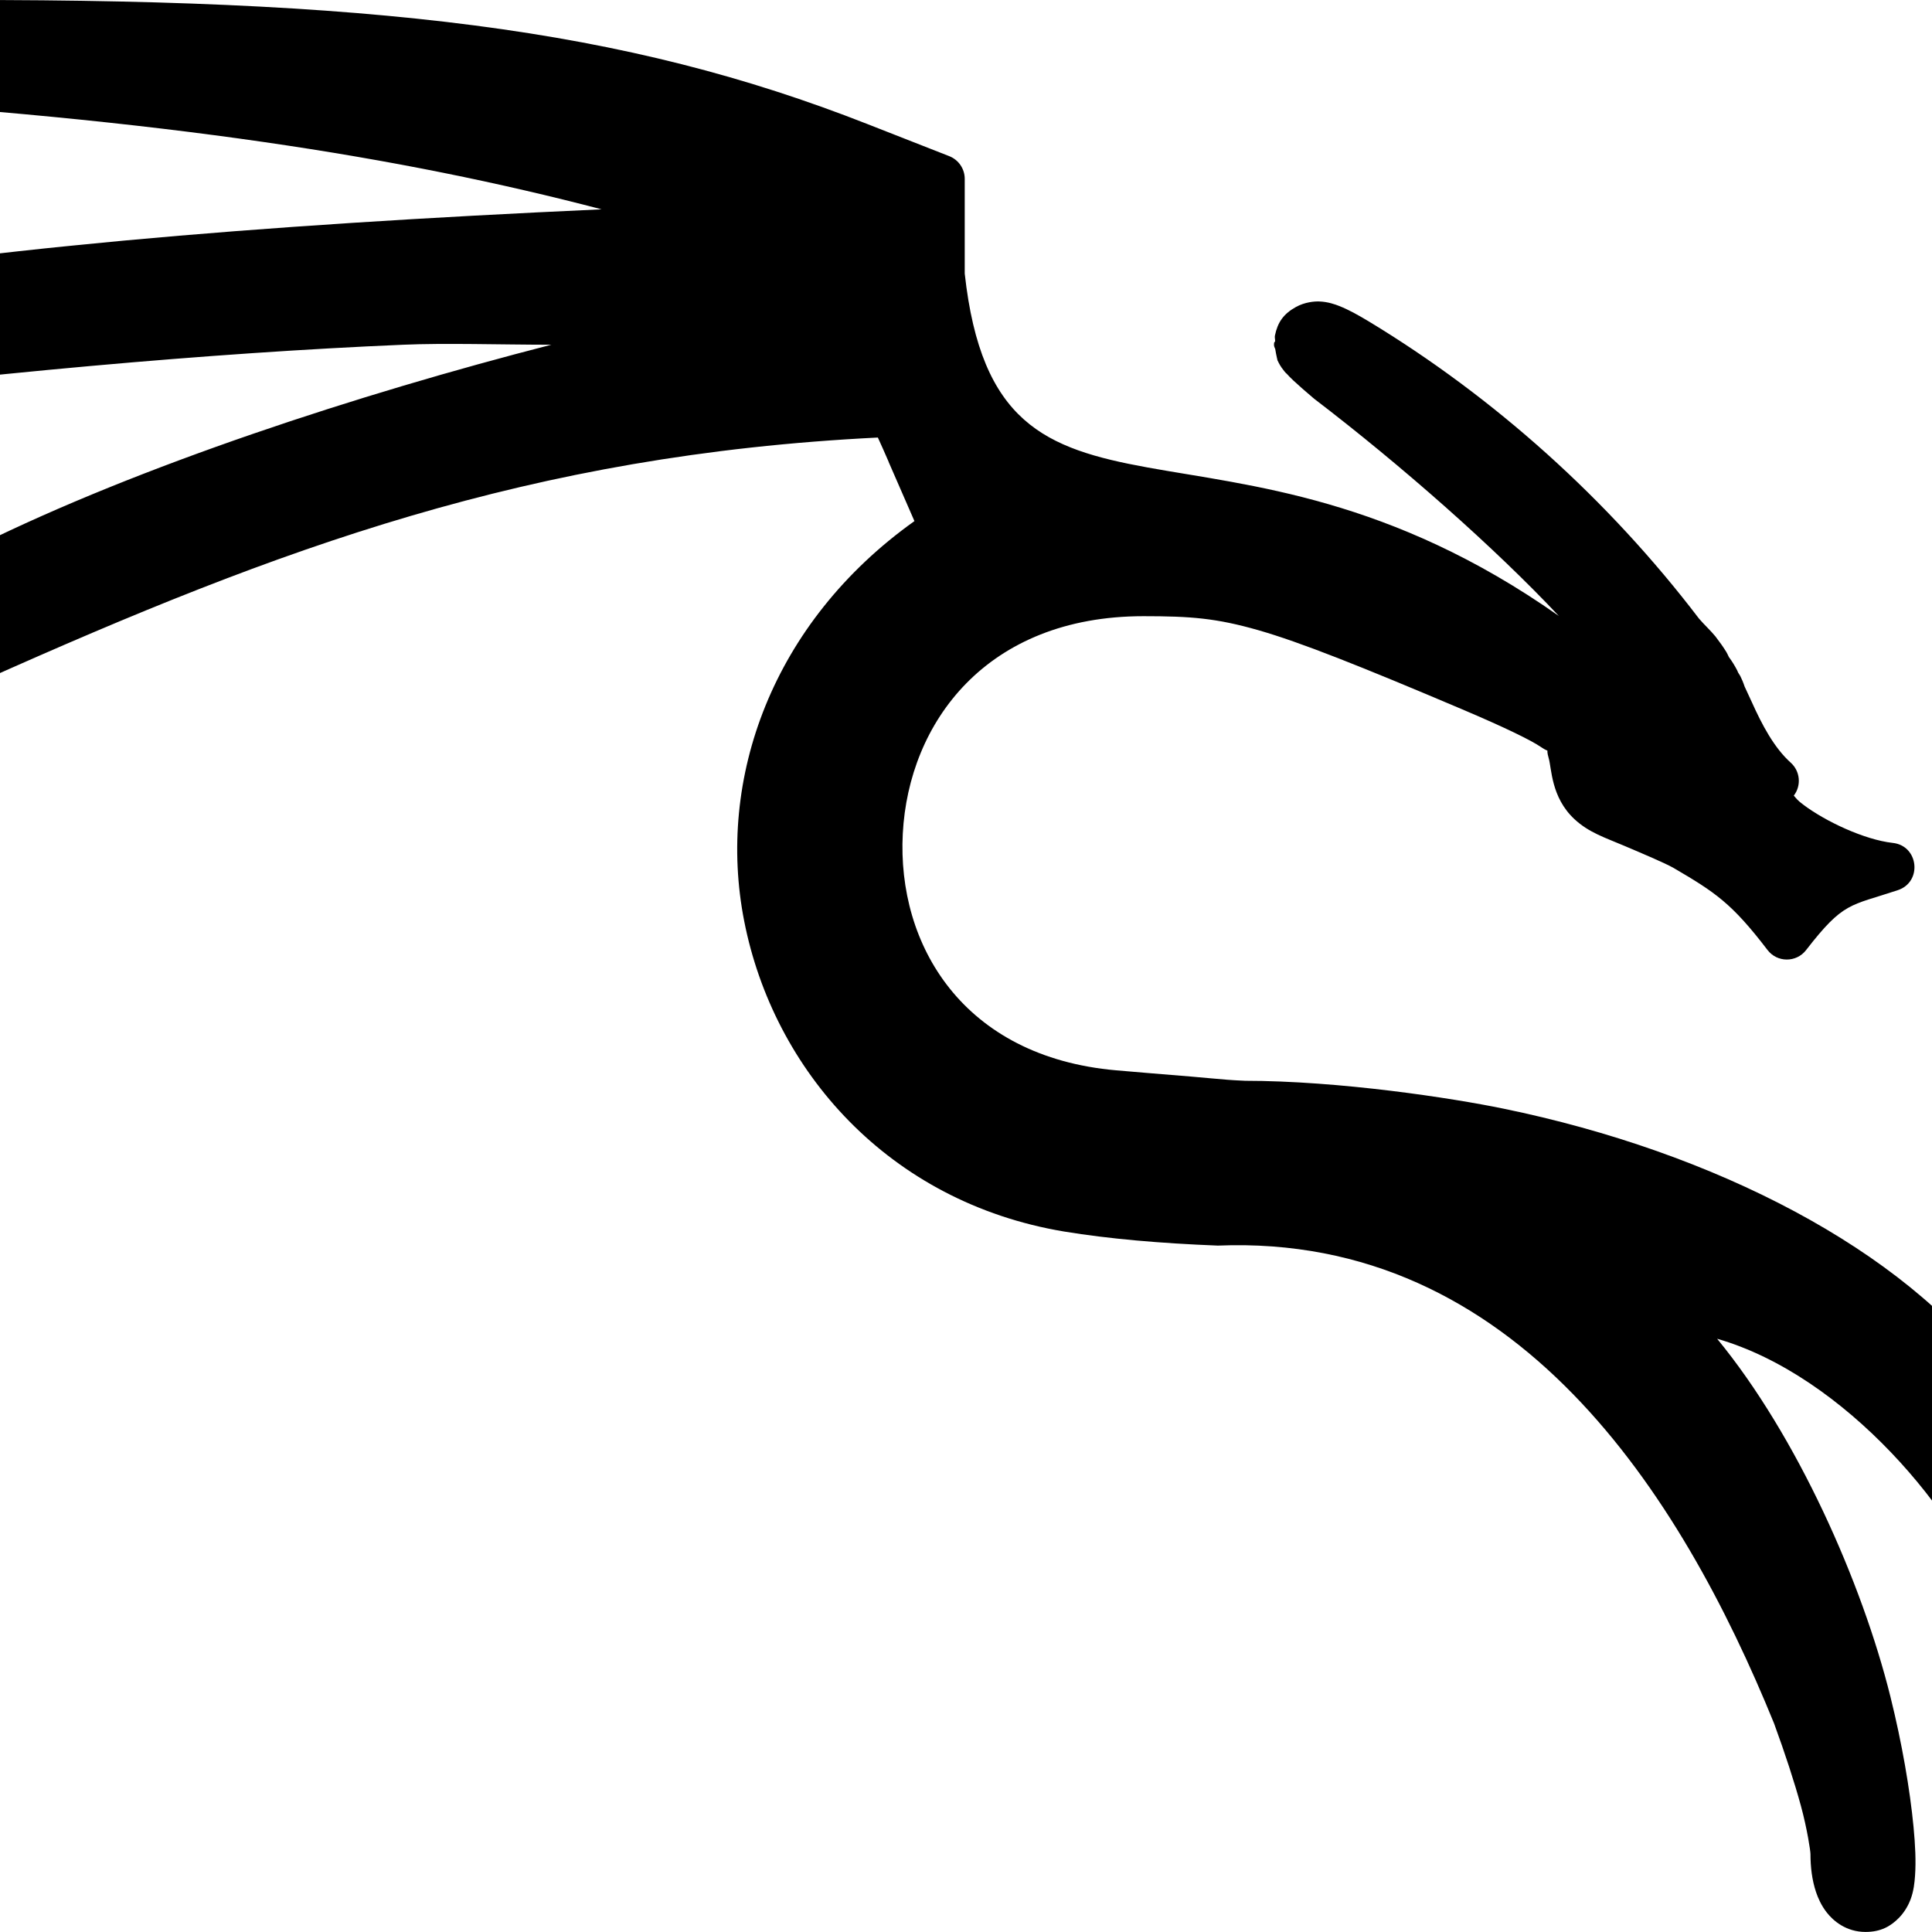
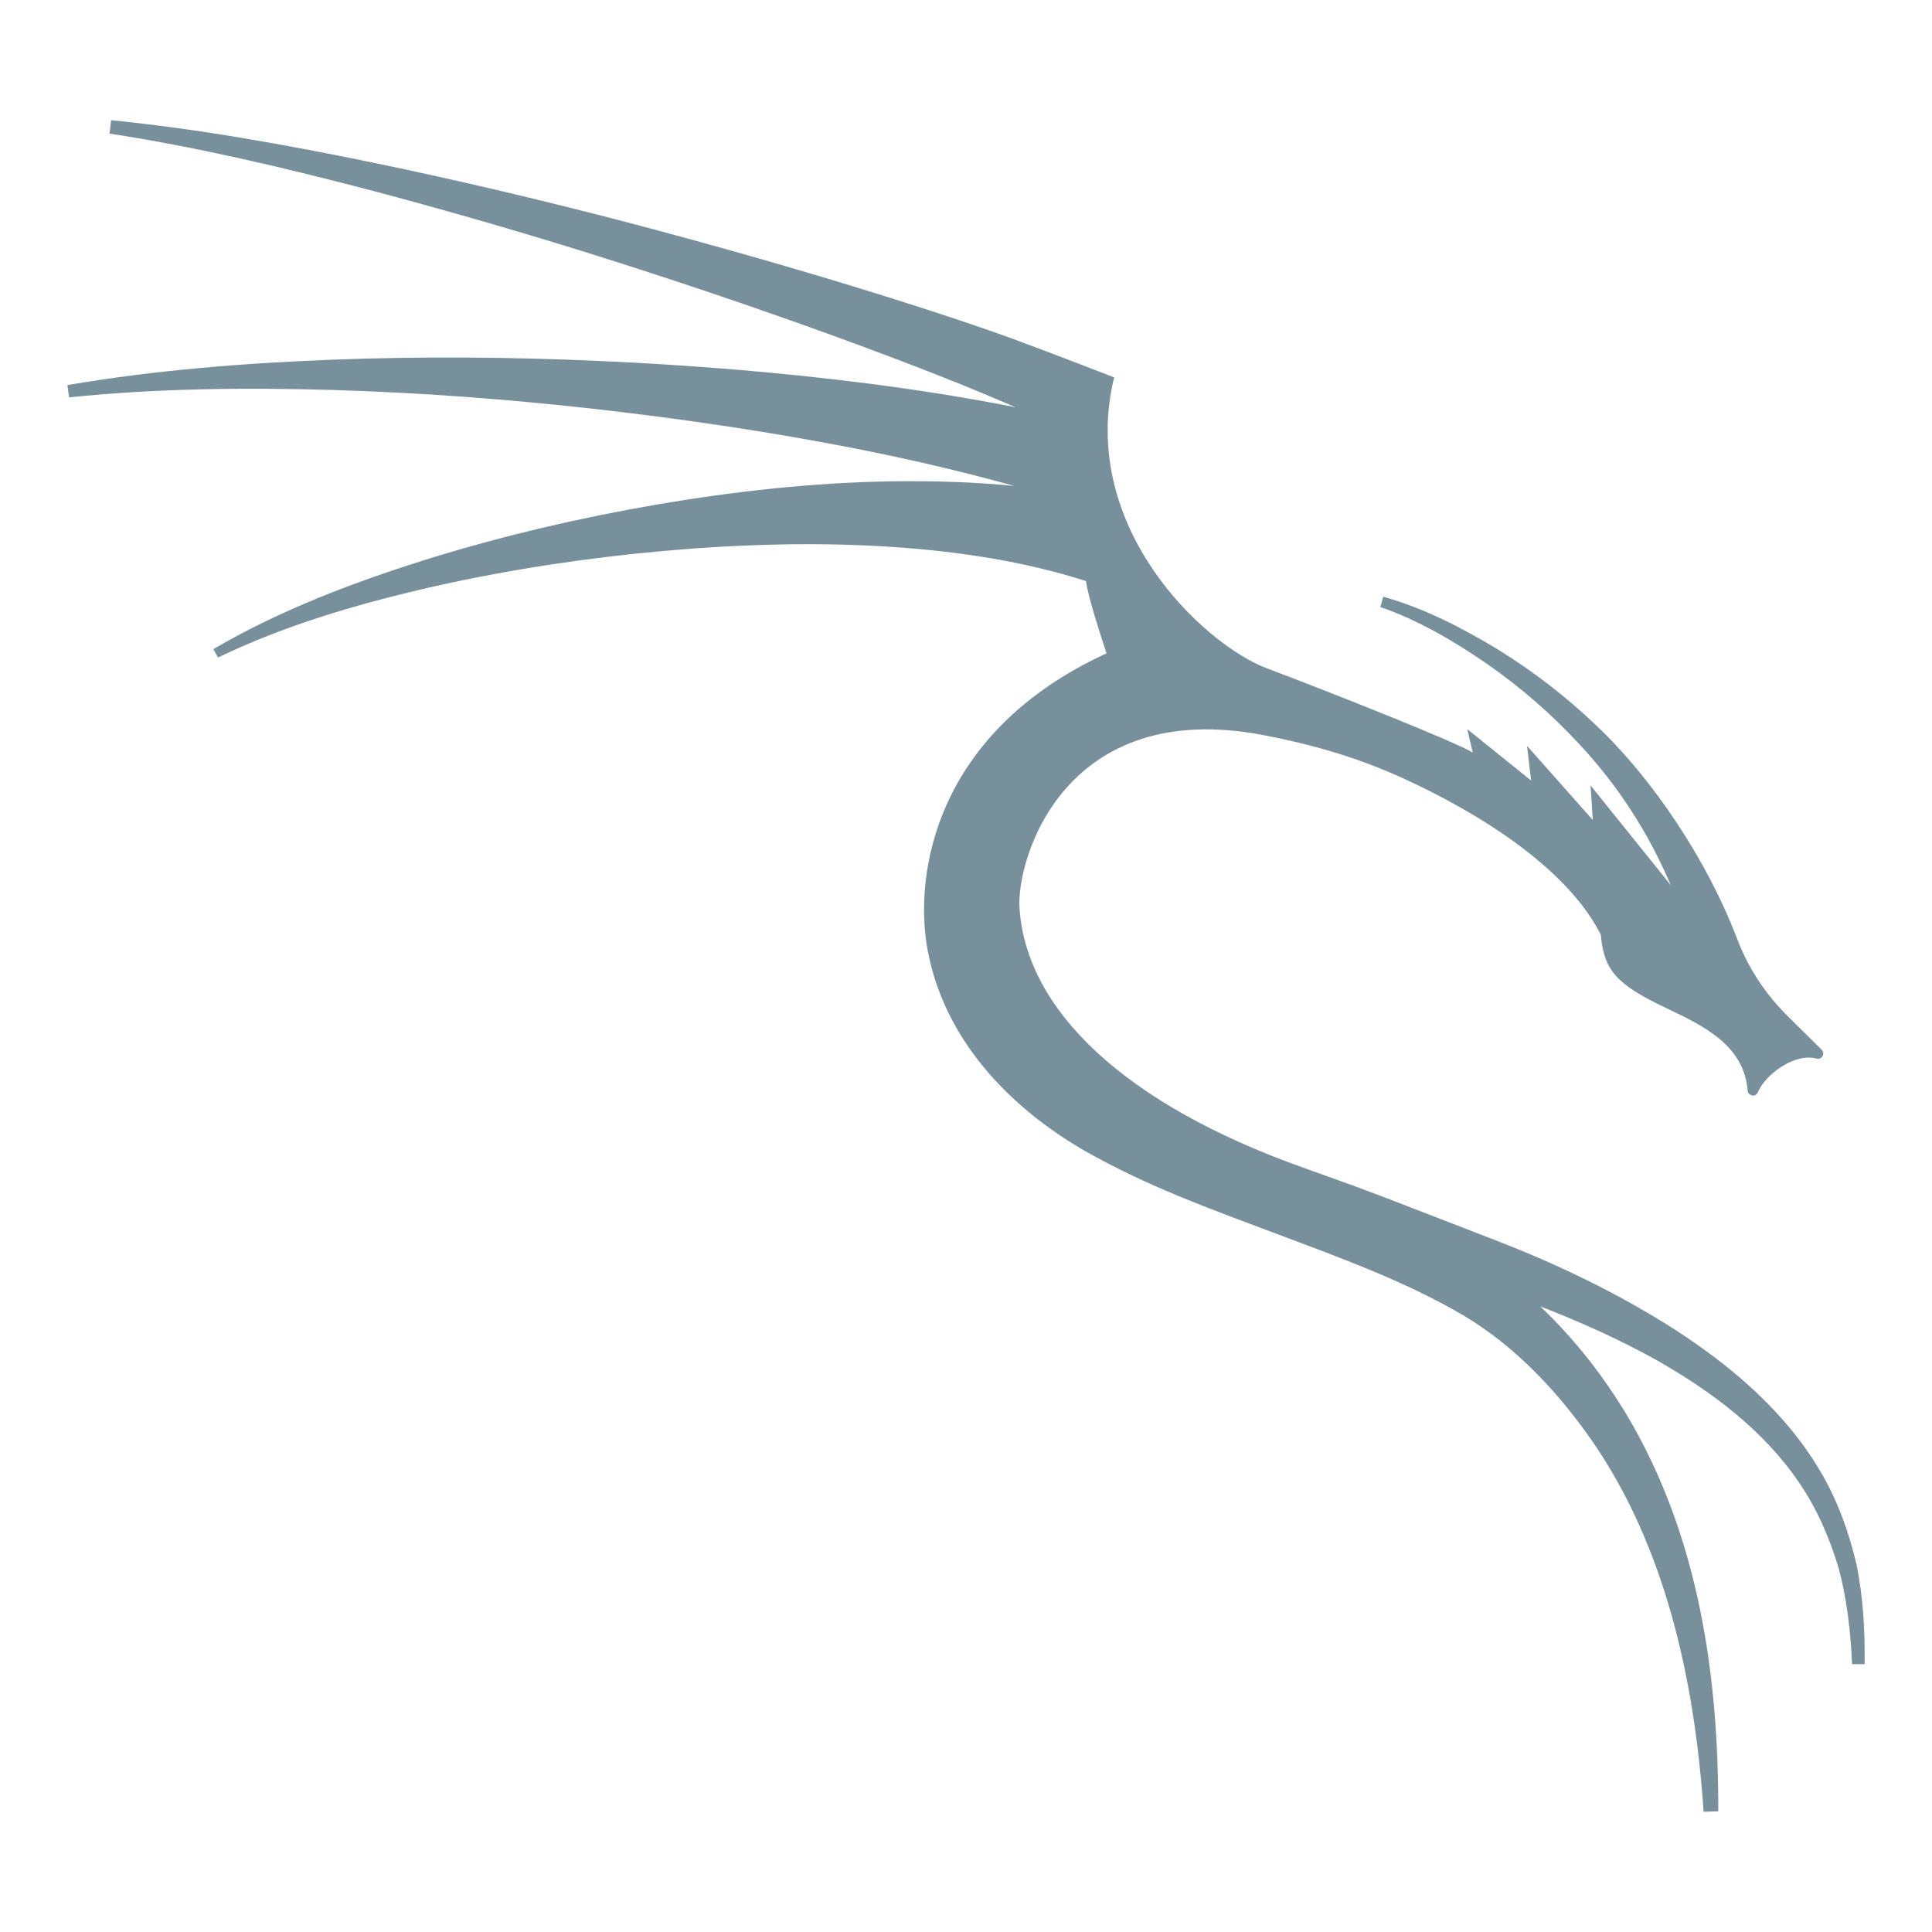
- <svg xmlns="http://www.w3.org/2000/svg" version="1.1" viewBox="0 0 32 32" id="svg4" width="32" height="32">
-   <defs id="defs8" />
-   <path d="m -1.343,0.003 c -1.075,0.007 -1.877,0.01 -2.448,0.017 -0.569,0.006 -0.875,0.006 -1.075,0.025 -0.021,0.002 -0.057,0.009 -0.097,0.017 -0.012,0.002 -0.056,0.009 -0.097,0.022 0.052,-0.017 -0.021,-0.002 -0.092,0.031 -0.071,0.033 -0.135,0.082 -0.195,0.139 -0.096,0.092 -0.208,0.246 -0.222,0.478 -0.015,0.242 0.074,0.401 0.178,0.52 0.058,0.067 0.123,0.127 0.197,0.167 0.074,0.04 0.154,0.062 0.094,0.039 0.073,0.028 0.165,0.041 0.153,0.039 0.107,0.019 0.207,0.028 0.347,0.039 0.289,0.022 0.747,0.047 1.359,0.083 5.992,0.359 9.874,0.977 13.205,1.848 -5.765,0.262 -10.5,0.659 -14.435,1.376 -1.285,0.234 -2.048,0.377 -2.515,0.489 -0.226,0.055 -0.398,0.098 -0.575,0.189 -0.032,0.017 -0.287,0.161 -0.392,0.406 -0.079,0.184 -0.087,0.339 -0.025,0.531 0.048,0.149 0.139,0.261 0.192,0.314 0.065,0.065 0.139,0.116 0.214,0.15 0.075,0.034 0.147,0.049 0.111,0.039 0.052,0.014 0.104,0.02 0.119,0.022 0.002,1.3e-5 0.004,1.3e-5 0.005,0 0.05,0.006 0.094,0.008 0.125,0.008 0.071,6.347e-4 0.142,-0.004 0.225,-0.008 0.168,-0.01 0.388,-0.03 0.653,-0.056 0.531,-0.051 1.241,-0.129 2.015,-0.228 4.03,-0.514 7.812,-0.854 10.993,-0.989 0.702,-0.03 1.601,-0.001 2.457,0 -3.197,0.821 -6.815,2.005 -9.486,3.326 -1.015,0.502 -2.004,1.059 -2.74,1.526 -0.367,0.233 -0.669,0.438 -0.898,0.625 -0.11,0.09 -0.217,0.184 -0.314,0.308 -0.036,0.046 -0.122,0.166 -0.164,0.314 -0.038,0.133 -0.033,0.24 -0.008,0.364 0.025,0.124 0.075,0.264 0.2,0.389 0.1,0.1 0.221,0.17 0.339,0.197 0.118,0.027 0.242,0.014 0.183,0.014 0.068,-3.75e-4 0.138,-0.012 0.15,-0.014 v -0.003 c 0.058,-0.012 0.108,-0.023 0.139,-0.033 0.074,-0.024 0.151,-0.055 0.242,-0.092 0.183,-0.074 0.424,-0.179 0.717,-0.311 0.583,-0.262 1.372,-0.631 2.226,-1.045 l 0.011,-0.006 C 4.631,9.077 8.769,7.534 14.54,7.247 c 0.058,0.129 0.111,0.242 0.178,0.4 v 0.003 l 0.428,0.981 c -2.356,1.679 -3.283,4.267 -2.82,6.624 0.485,2.471 2.387,4.656 5.299,5.143 0.746,0.122 1.587,0.195 2.545,0.233 4.945,-0.202 7.67,4.119 9.214,7.914 0.181,0.494 0.338,0.974 0.445,1.367 0.106,0.389 0.158,0.75 0.158,0.795 5.04e-4,0.218 0.025,0.431 0.092,0.631 0.031,0.093 0.085,0.22 0.178,0.339 0.108,0.139 0.322,0.322 0.642,0.322 0.251,0 0.417,-0.092 0.559,-0.239 0.103,-0.107 0.161,-0.231 0.186,-0.297 0.055,-0.147 0.067,-0.285 0.075,-0.395 0.017,-0.238 0.004,-0.506 -0.025,-0.811 -0.059,-0.614 -0.191,-1.385 -0.383,-2.156 -0.471,-1.892 -1.545,-4.316 -2.87,-5.927 2.119,0.61 4.036,2.913 4.571,4.485 0.05,0.146 0.129,0.319 0.267,0.467 0.058,0.062 0.204,0.193 0.4,0.245 0.152,0.04 0.272,0.024 0.392,-0.008 0.12,-0.032 0.238,-0.079 0.35,-0.192 0.261,-0.261 0.246,-0.66 0.242,-0.731 -0.01,-0.157 -0.041,-0.306 -0.081,-0.458 -0.081,-0.308 -0.206,-0.661 -0.361,-1.037 -0.311,-0.751 -0.726,-1.574 -1.15,-2.151 -1.54,-2.092 -4.664,-3.711 -8.172,-4.432 -0.85,-0.175 -2.708,-0.461 -4.293,-0.461 0.048,0 -0.115,-0.004 -0.278,-0.017 -0.163,-0.012 -0.375,-0.034 -0.603,-0.053 -0.456,-0.037 -0.966,-0.079 -1.237,-0.103 -2.541,-0.222 -3.632,-2.082 -3.535,-3.921 0.097,-1.839 1.383,-3.601 3.987,-3.601 0.782,0 1.205,0.032 1.906,0.233 0.698,0.201 1.676,0.59 3.371,1.309 0.735,0.312 1.149,0.518 1.298,0.62 0.186,0.128 0.075,-0.018 0.136,0.189 0.051,0.172 0.038,0.647 0.425,1.009 0.242,0.226 0.513,0.309 0.831,0.445 0.314,0.134 0.641,0.271 0.806,0.361 0.695,0.407 0.968,0.585 1.562,1.362 0.16,0.211 0.477,0.212 0.639,0.003 0.624,-0.805 0.721,-0.727 1.517,-0.992 0.414,-0.135 0.35,-0.739 -0.083,-0.784 -0.464,-0.052 -1.111,-0.354 -1.484,-0.636 -0.097,-0.074 -0.103,-0.091 -0.153,-0.147 0.128,-0.167 0.106,-0.404 -0.05,-0.545 -0.278,-0.249 -0.478,-0.632 -0.645,-1.003 -0.04,-0.088 -0.079,-0.168 -0.117,-0.253 -7.07e-4,-0.002 -0.002,-0.003 -0.003,-0.006 -0.022,-0.068 -0.048,-0.127 -0.072,-0.175 -0.01,-0.019 -0.026,-0.039 -0.036,-0.058 -0.006,-0.012 -0.01,-0.027 -0.017,-0.039 -0.037,-0.071 -0.081,-0.143 -0.131,-0.211 -5.49e-4,-0.001 -0.002,-0.002 -0.003,-0.003 l -0.003,-0.006 c -0.013,-0.026 -0.024,-0.053 -0.039,-0.078 -0.048,-0.079 -0.109,-0.165 -0.183,-0.261 -0.085,-0.103 -0.185,-0.193 -0.272,-0.295 C 26.639,8.275 24.746,6.578 22.667,5.321 22.493,5.217 22.341,5.131 22.181,5.068 c -0.06,-0.024 -0.186,-0.071 -0.336,-0.075 -0.071,-0.002 -0.232,0.009 -0.381,0.092 -0.205,0.114 -0.302,0.253 -0.347,0.472 -0.007,0.032 0.004,0.061 0.003,0.094 -0.002,0.01 -0.015,0.018 -0.017,0.028 -0.008,0.061 0.009,0.072 0.019,0.103 0.017,0.11 0.042,0.199 0.036,0.186 l 0.003,0.003 c 0.024,0.054 0.057,0.106 0.067,0.119 0.03,0.044 0.062,0.08 0.075,0.094 h 0.003 c 0.039,0.042 0.075,0.081 0.117,0.119 0.085,0.079 0.193,0.174 0.325,0.286 l 0.008,0.006 0.006,0.006 c 1.445,1.104 2.994,2.469 4.057,3.601 C 20.224,6.264 16.523,9.471 15.979,4.532 V 2.962 C 15.979,2.797 15.878,2.648 15.724,2.587 L 14.365,2.054 C 10.357,0.48 6.247,-0.044 -1.34,0.003 Z" stroke-width="1.334" id="path2" />
+ <svg xmlns="http://www.w3.org/2000/svg" viewBox="0 0 48 48" width="48px" height="48px">
+   <path fill="#78909c" d="M46.125,38.868c-0.192-0.815-0.481-1.618-0.919-2.346c-0.871-1.466-2.199-2.585-3.594-3.489 c-1.409-0.901-2.916-1.624-4.458-2.219c-2.953-1.141-2.81-1.103-4.803-1.814c-4.416-1.574-6.868-3.914-7.022-6.452 c-0.074-1.229,1.126-5.234,6.074-4.282c1.175,0.226,2.287,0.543,3.382,1.037c1.009,0.456,3.954,1.884,4.986,3.917v0 c0.078,0.897,0.394,1.244,1.656,1.84c0.949,0.448,1.907,0.935,1.993,2.039c0.005,0.06,0.051,0.109,0.131,0.121 c0.052,0,0.1-0.031,0.121-0.081c0.182-0.439,0.915-0.989,1.461-0.839c0.063,0.016,0.119-0.009,0.148-0.061 c0.03-0.052,0.02-0.116-0.021-0.158l-0.863-0.854c-0.311-0.31-0.651-0.721-0.939-1.249c-0.078-0.142-0.145-0.282-0.204-0.417 c-0.038-0.094-0.076-0.187-0.114-0.281c-0.724-1.895-2.073-3.925-3.465-5.24c-0.756-0.727-1.588-1.367-2.475-1.913 c-0.891-0.538-1.819-1.016-2.833-1.302l-0.074,0.256c0.947,0.327,1.833,0.849,2.662,1.419c0.828,0.579,1.593,1.243,2.273,1.979 c0.971,1.032,1.736,2.23,2.282,3.512l-1.993-2.477l0.055,0.858l-1.633-1.841l0.101,0.862l-1.586-1.279l0.136,0.584 c-0.357-0.236-3.525-1.496-5.106-2.09s-4.705-3.524-3.804-7.232c0,0-1.477-0.574-2.535-0.965c-1.043-0.376-2.09-0.717-3.14-1.046 c-2.1-0.658-4.212-1.258-6.335-1.818c-2.123-0.557-4.26-1.062-6.409-1.508c-2.15-0.441-4.312-0.834-6.5-1.053L2.722,3.319 C4.875,3.65,7,4.152,9.109,4.701c2.108,0.555,4.202,1.166,6.279,1.829c2.076,0.665,4.139,1.37,6.177,2.128 c1.018,0.379,2.033,0.769,3.027,1.188c0.211,0.088,0.426,0.18,0.641,0.272c-1.224-0.241-2.448-0.432-3.673-0.591 c-2.211-0.281-4.424-0.458-6.639-0.558c-2.214-0.1-4.43-0.116-6.642-0.034C6.068,9.021,3.856,9.194,1.674,9.568l0.043,0.304 c2.18-0.224,4.375-0.246,6.563-0.183c2.189,0.067,4.374,0.231,6.547,0.477c2.172,0.246,4.335,0.567,6.469,0.986 c1.316,0.261,2.624,0.564,3.903,0.921c-1.011-0.101-2.017-0.127-3.014-0.115c-1.977,0.03-3.926,0.247-5.848,0.574 c-1.922,0.33-3.818,0.773-5.675,1.346c-1.851,0.579-3.681,1.267-5.361,2.249l0.116,0.208c1.72-0.828,3.568-1.358,5.426-1.779 c1.862-0.414,3.751-0.698,5.644-0.868c1.891-0.168,3.792-0.224,5.663-0.101c1.664,0.11,3.317,0.363,4.83,0.849c0,0,0,0,0,0 c0.065,0.445,0.366,1.346,0.511,1.796c0,0,0,0,0,0c-4.255,1.957-4.794,5.477-4.446,7.365c0.409,2.214,2.011,3.902,3.904,4.995 c1.567,0.891,3.168,1.459,4.726,2.047c1.555,0.583,3.095,1.143,4.467,1.918c1.352,0.747,2.476,1.901,3.391,3.21 c1.837,2.638,2.572,5.964,2.792,9.245l0.365-0.01c0.008-3.323-0.47-6.802-2.252-9.812c-0.588-0.986-1.314-1.921-2.171-2.733 c0.992,0.384,1.961,0.818,2.887,1.333c1.373,0.779,2.667,1.749,3.548,3.051c0.444,0.647,0.755,1.375,0.983,2.133 c0.202,0.767,0.295,1.565,0.329,2.371h0.312C46.337,40.522,46.291,39.69,46.125,38.868z" />
</svg>
